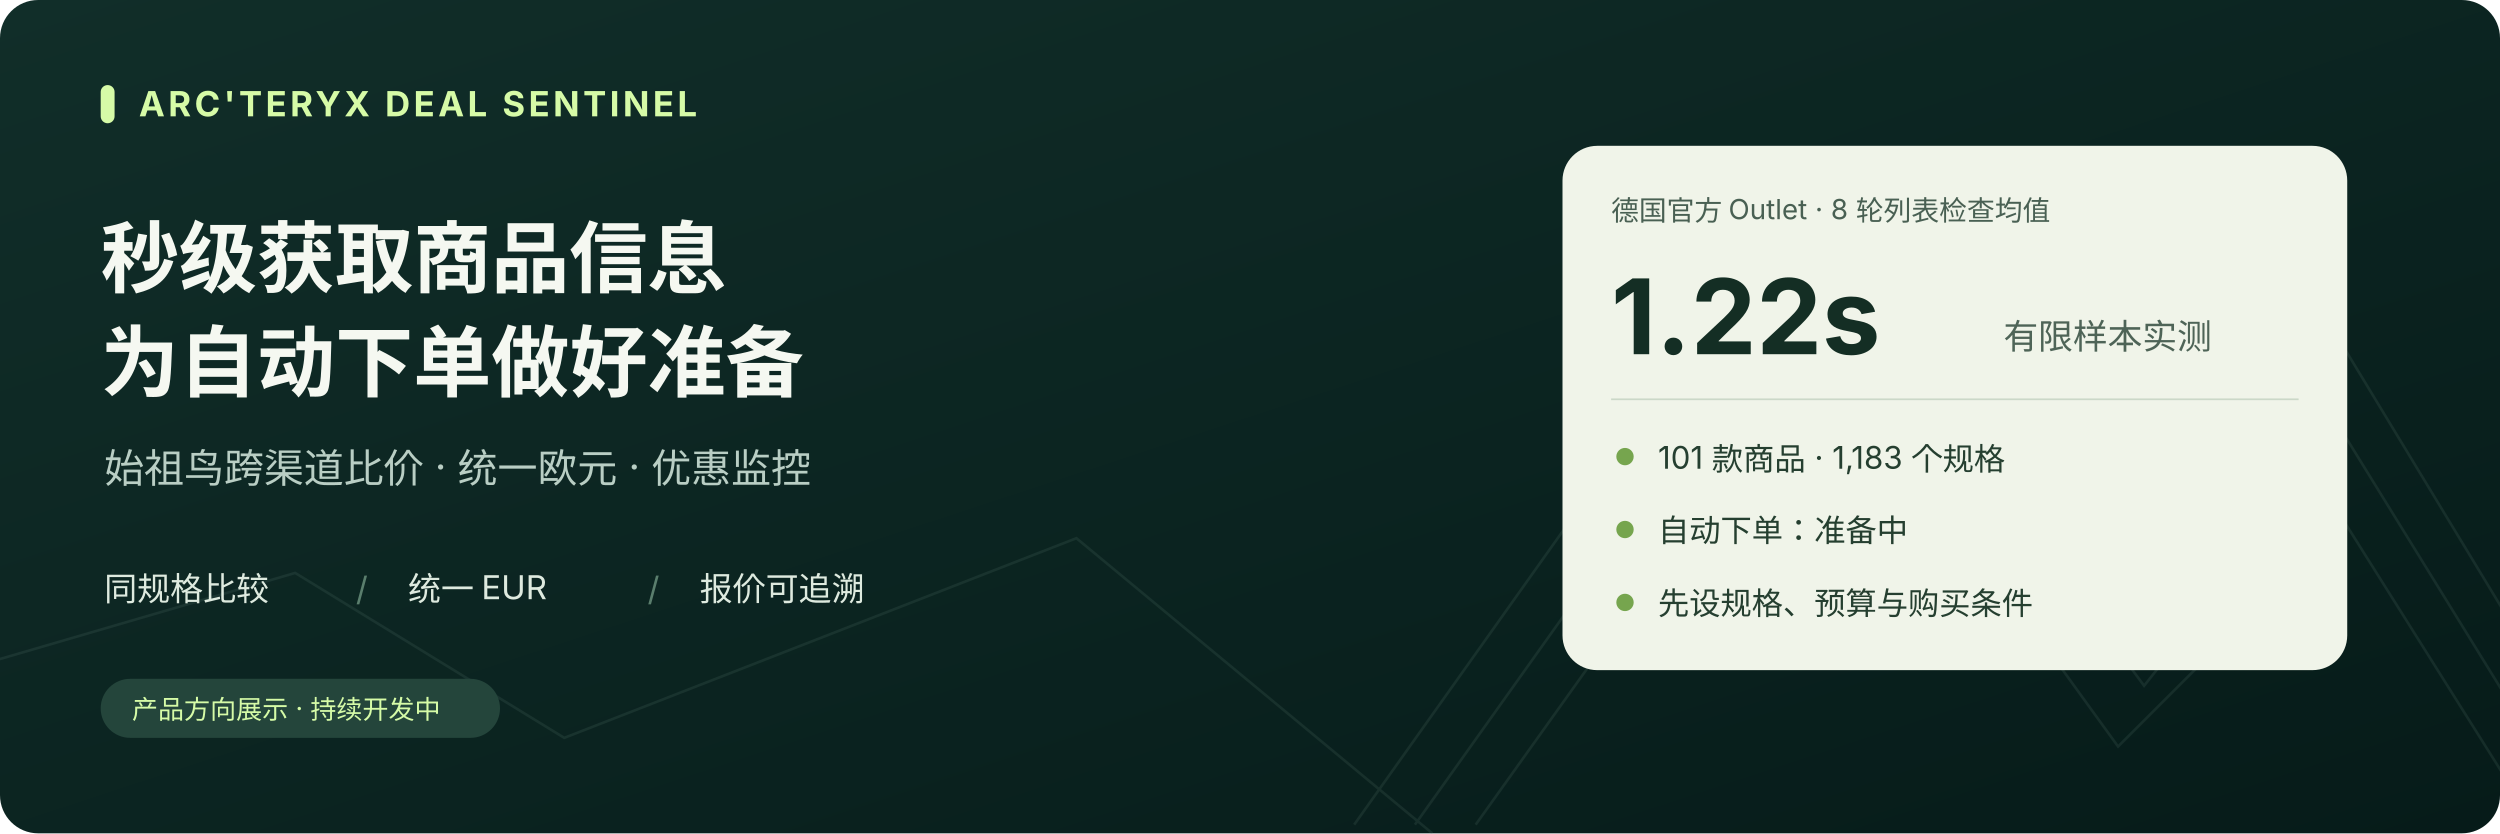
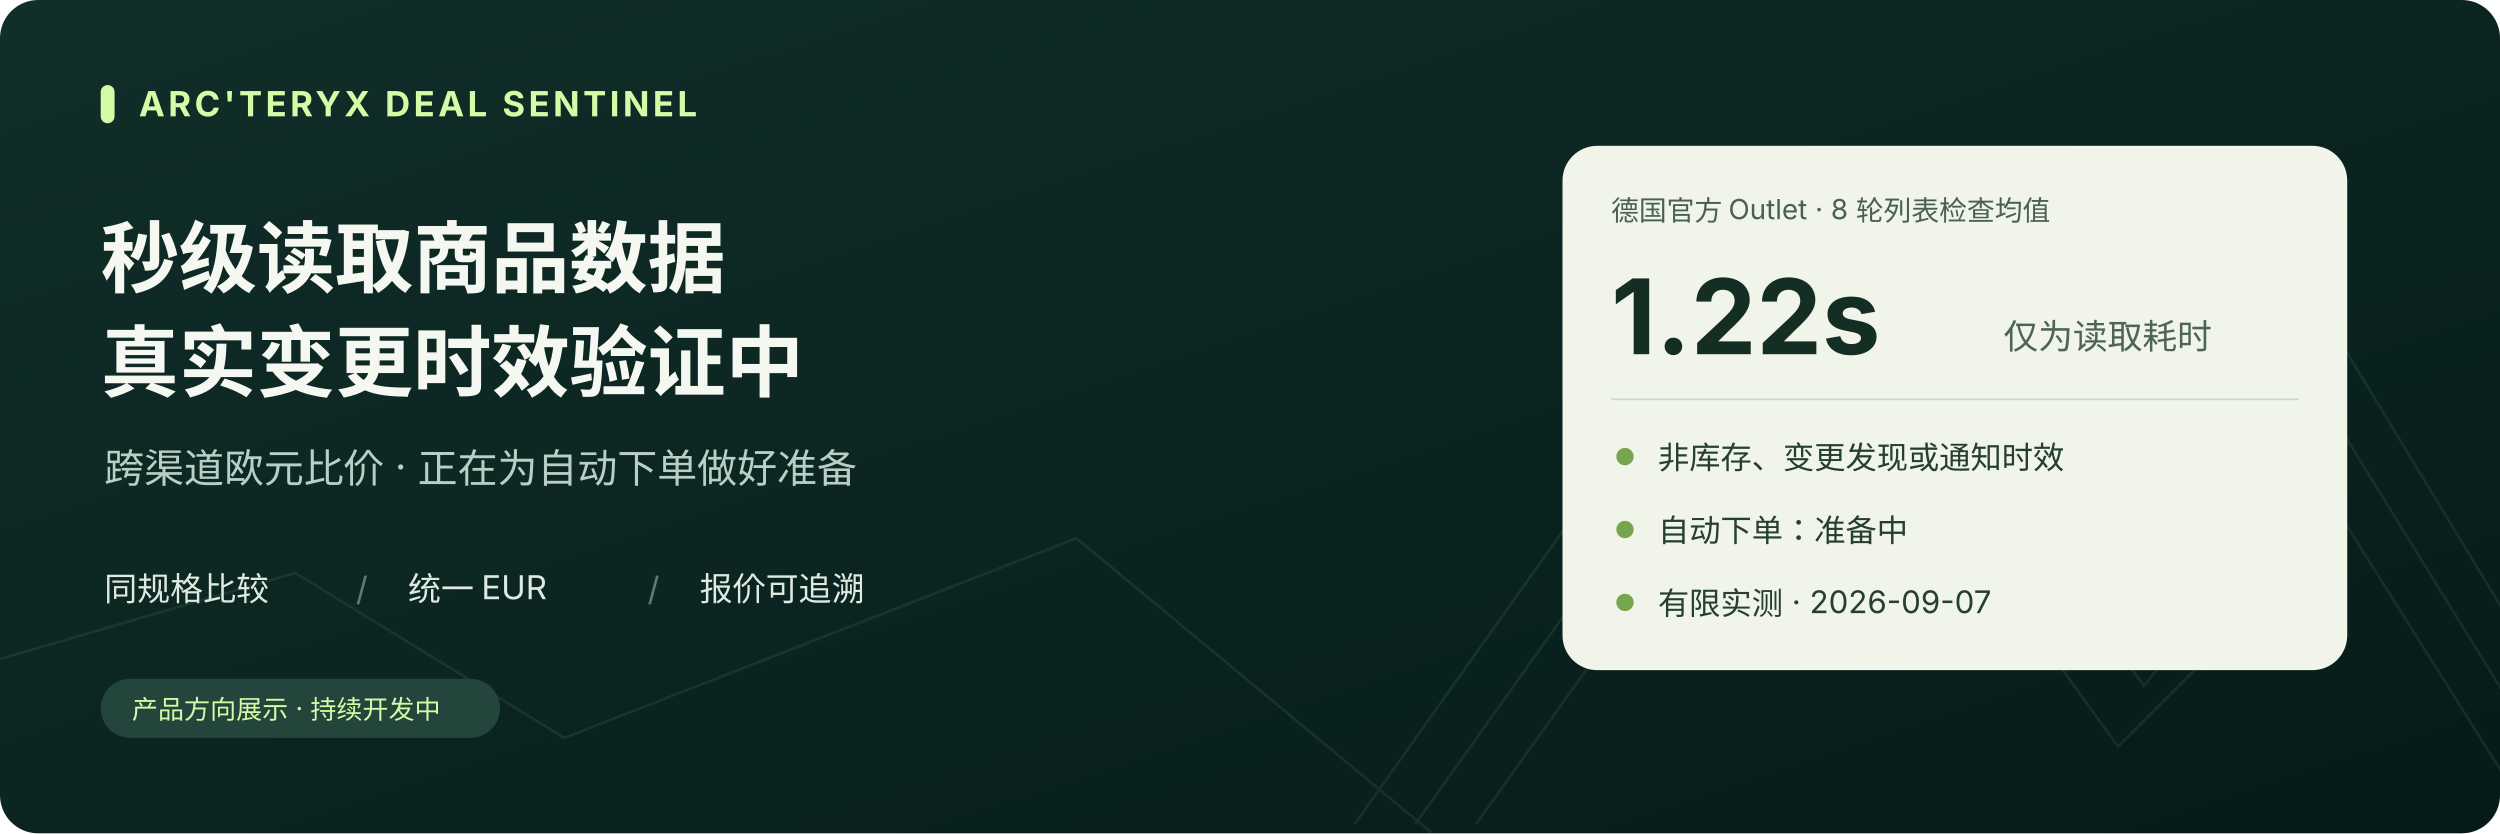
<svg xmlns="http://www.w3.org/2000/svg" width="1440" height="480" viewBox="0 0 1440 480" role="img" aria-labelledby="title desc">
  <defs>
    <linearGradient id="bg" x1="0" y1="0" x2="1" y2="1">
      <stop stop-color="#112e29" />
      <stop offset="1" stop-color="#061b19" />
    </linearGradient>
    <linearGradient id="line" x1="0" y1="0" x2="1" y2="0">
      <stop stop-color="#50736b" />
      <stop offset="1" stop-color="#d6fba7" />
    </linearGradient>
  </defs>
  <rect width="1440" height="480" rx="22" fill="url(#bg)" />
  <g fill="none" stroke="#64877b" opacity=".16" stroke-width="1.5">
    <path d="M780 475 1050 95 1250 360 1350 200 1450 365" />
    <path d="M815 475 1050 145 1235 395 1350 250 1450 412" />
    <path d="M850 475 1050 195 1220 430 1350 300 1450 459" />
    <path d="M-70 400 170 330 325 425 620 310 825 480" />
  </g>
  <g font-family="-apple-system,BlinkMacSystemFont,'Segoe UI','PingFang SC','Microsoft YaHei',sans-serif">
    <rect x="58" y="49" width="8" height="22" rx="4" fill="#d6fba7" />
    <text x="80" y="67" fill="#d6fba7" font-size="20" font-weight="650" letter-spacing="2">ARC'TERYX DEAL SENTINEL</text>
-     <text x="58" y="165" fill="#f5f8f1" font-size="45" font-weight="650">秒级获取商品信息</text>
-     <text x="58" y="225" fill="#f5f8f1" font-size="45" font-weight="650">为自动下单做好准备</text>
-     <text x="60" y="278" fill="#b9cec4" font-size="23">始祖鸟跨渠道比价 · 统一欧元 · 优惠监控</text>
+     <text x="58" y="165" fill="#f5f8f1" font-size="45" font-weight="650">秒级读取商品数据</text>
+     <text x="58" y="225" fill="#f5f8f1" font-size="45" font-weight="650">真实变更时效验证中</text>
+     <text x="60" y="278" fill="#b9cec4" font-size="23">跨渠道欧元比价 · 正在为自动下单做好准备</text>
    <g fill="#deeadf" font-size="19">
      <text x="60" y="346">同规格比较</text>
      <text x="205" y="346" fill="#5a7e6d">/</text>
      <text x="235" y="346">统一 EUR</text>
      <text x="373" y="346" fill="#5a7e6d">/</text>
      <text x="403" y="346">报价可追溯</text>
    </g>
    <rect x="58" y="391" width="230" height="34" rx="17" fill="#24453b" />
    <text x="76" y="414" fill="#d6fba7" font-size="15">产品方向展示 · 持续开发中</text>
    <g transform="translate(900 84)">
      <rect width="452" height="302" rx="20" fill="#f0f4e9" />
      <text x="28" y="43" fill="#496053" font-size="16">德国官方 Outlet · 8 轮列表检查均值</text>
      <text x="28" y="120" fill="#142e24" font-size="60" font-weight="700">1.22s</text>
-       <text x="254" y="117" fill="#4e6457" font-size="20">有限样本实测</text>
+       <text x="254" y="117" fill="#4e6457" font-size="20">仅为读取耗时</text>
      <path d="M28 146H424" stroke="#cbd8c8" />
      <g fill="#253f30" font-size="18">
        <circle cx="36" cy="179" r="5" fill="#76a54e" />
-         <text x="55" y="186">101 款商品 · 1,183 个规格</text>
+         <text x="55" y="186">非库存、变更发现或通知时效</text>
        <circle cx="36" cy="221" r="5" fill="#76a54e" />
        <text x="55" y="228">自动下单：准备中</text>
        <circle cx="36" cy="263" r="5" fill="#76a54e" />
-         <text x="55" y="270">先设规格、预算与购买条件</text>
+         <text x="55" y="270">有限实测 · 2026-09-07</text>
      </g>
    </g>
  </g>
</svg>
